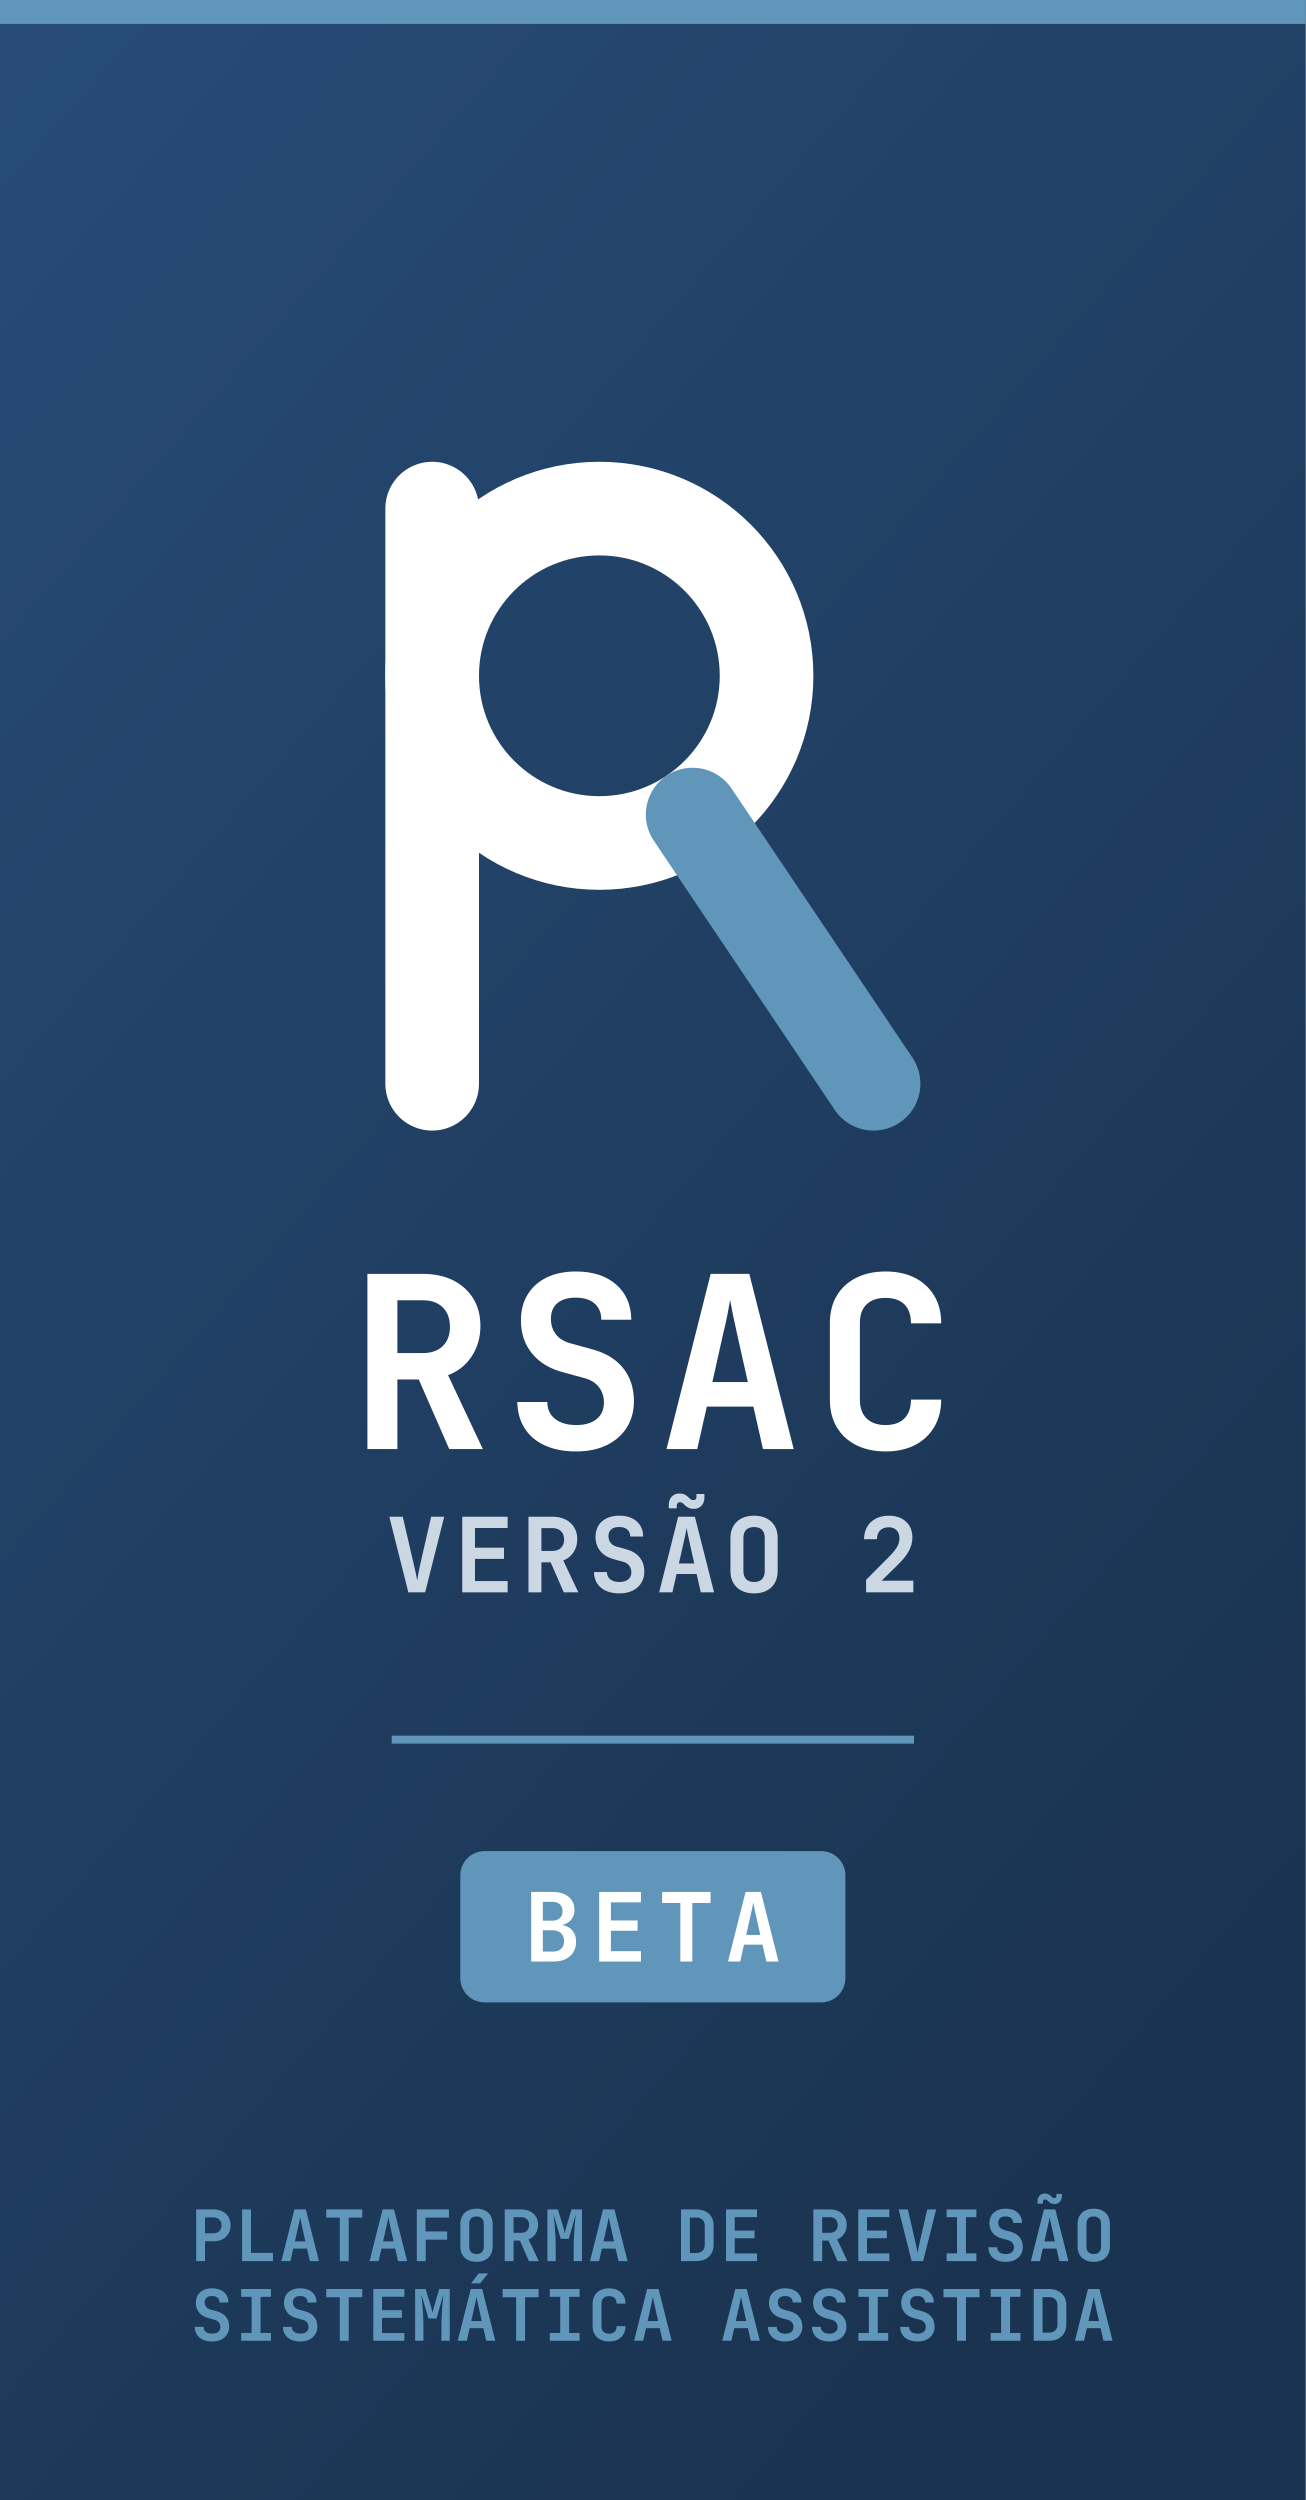
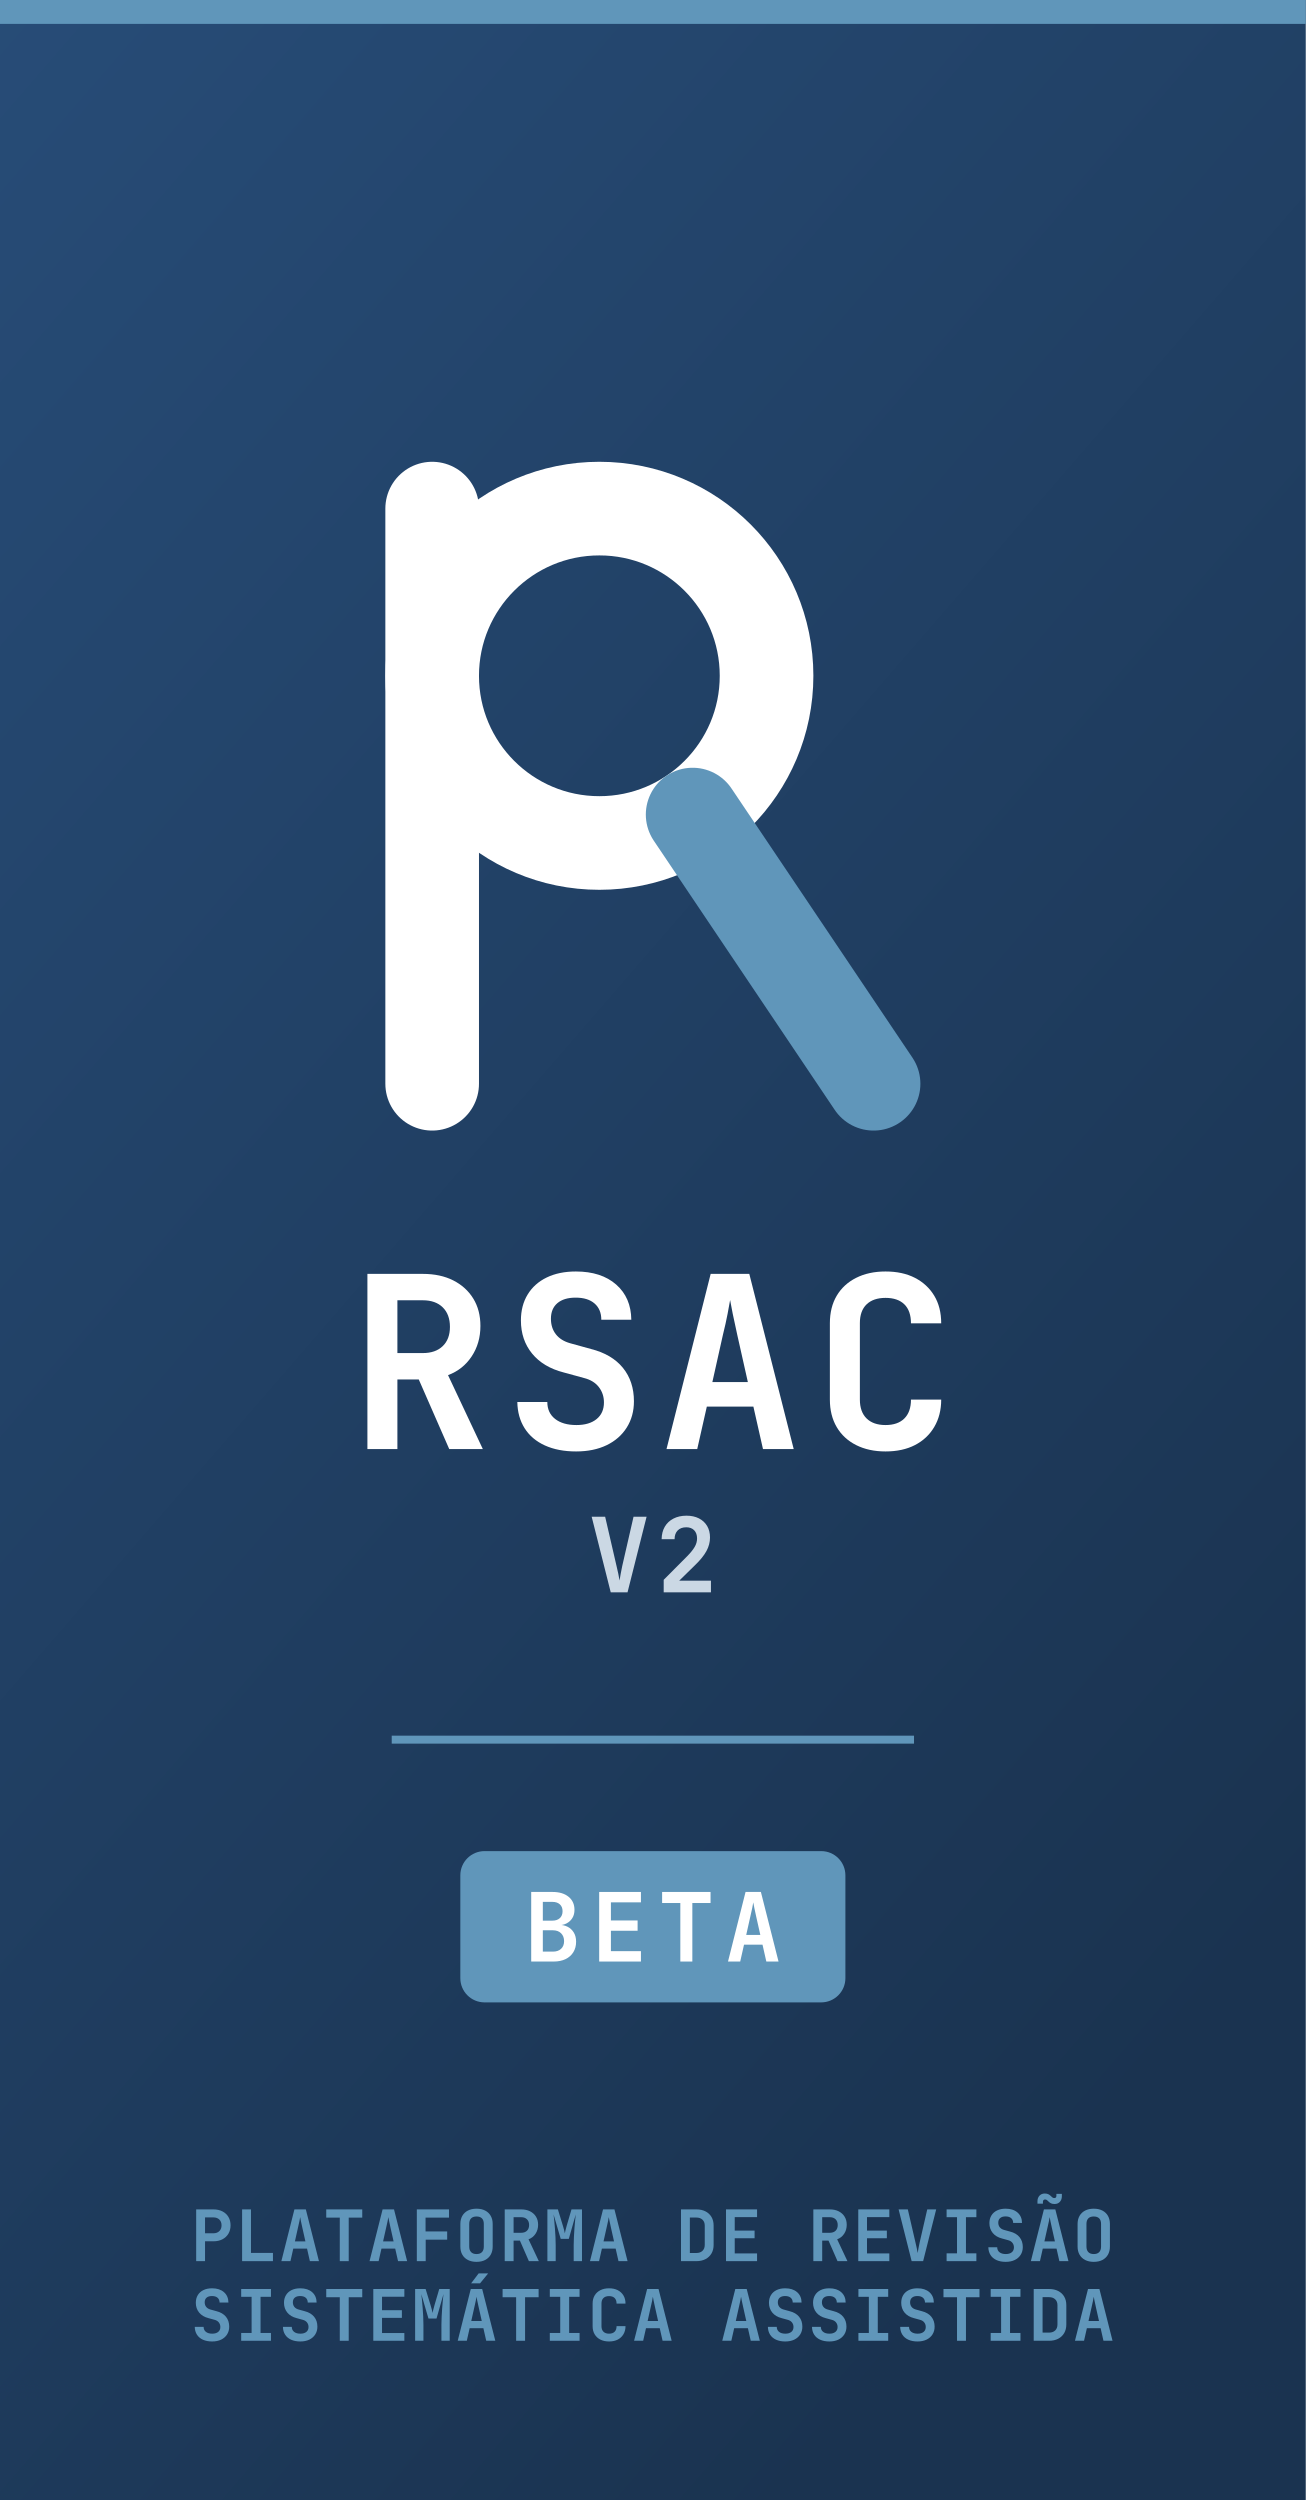
<svg xmlns="http://www.w3.org/2000/svg" viewBox="0 0 164 314" width="164" height="314">
  <defs>
    <linearGradient id="g" x1="0" y1="0" x2="0.6" y2="1">
      <stop offset="0" stop-color="#274c77" />
      <stop offset="1" stop-color="#1a3350" />
    </linearGradient>
  </defs>
  <rect width="164" height="314" fill="url(#g)" />
  <rect x="0" y="0" width="164" height="3" fill="#6096ba" />
  <g transform="translate(48.40 58.00) scale(0.84)">
    <g fill="none" stroke="#ffffff" stroke-width="14.0" stroke-linecap="round" stroke-linejoin="round">
      <path d="M 7 7 V 93" />
      <circle cx="32" cy="32" r="25" />
      <path d="M 45.946 52.749 L 73 93" stroke="#6096ba" />
    </g>
  </g>
  <g transform="translate(43.856 182.000) scale(0.22)" fill="#ffffff">
    <path transform="translate(0.000 0)" d="M10.41 0.00V-100.00H42.05Q52.05 -100.00 59.38 -96.30Q66.71 -92.60 70.82 -85.96Q74.93 -79.32 74.93 -70.27Q74.93 -60.41 69.93 -52.88Q64.93 -45.34 56.44 -42.19L76.30 0.00H57.12L39.73 -39.73H27.53V0.00ZM27.53 -54.79H42.05Q49.32 -54.79 53.42 -58.77Q57.53 -62.74 57.53 -69.73Q57.53 -76.85 53.42 -80.89Q49.32 -84.93 42.05 -84.93H27.53Z" />
    <path transform="translate(88.192 0)" d="M41.37 1.37Q31.10 1.37 23.56 -2.05Q16.03 -5.48 11.99 -11.85Q7.95 -18.22 7.81 -26.85H24.93Q24.93 -20.68 29.38 -17.19Q33.84 -13.70 41.51 -13.70Q48.90 -13.70 53.08 -17.12Q57.26 -20.55 57.26 -26.58Q57.26 -31.64 54.32 -35.41Q51.37 -39.18 45.89 -40.55L34.38 -43.70Q22.60 -46.71 16.23 -54.52Q9.86 -62.33 9.86 -73.42Q9.86 -81.92 13.70 -88.22Q17.53 -94.52 24.59 -97.95Q31.64 -101.37 41.23 -101.37Q55.75 -101.37 64.25 -93.90Q72.74 -86.44 72.88 -73.84H55.75Q55.75 -79.73 51.92 -83.08Q48.08 -86.44 41.10 -86.44Q34.38 -86.44 30.68 -83.29Q26.99 -80.14 26.99 -74.38Q26.99 -69.18 29.79 -65.55Q32.60 -61.92 37.95 -60.41L49.86 -57.12Q61.78 -54.11 68.08 -46.37Q74.38 -38.63 74.38 -27.26Q74.38 -18.77 70.27 -12.26Q66.16 -5.75 58.77 -2.19Q51.37 1.37 41.37 1.37Z" />
    <path transform="translate(176.384 0)" d="M4.79 0.00 30.00 -100.00H52.05L77.40 0.00H59.86L54.38 -24.25H27.81L22.33 0.00ZM30.96 -38.22H51.23L45.21 -65.07Q43.70 -71.78 42.60 -77.19Q41.51 -82.60 41.10 -85.07Q40.68 -82.60 39.66 -77.19Q38.63 -71.78 36.99 -65.21Z" />
    <path transform="translate(264.576 0)" d="M41.64 1.37Q32.05 1.37 24.86 -2.26Q17.67 -5.89 13.77 -12.53Q9.86 -19.18 9.86 -28.22V-71.78Q9.86 -80.96 13.77 -87.53Q17.67 -94.11 24.86 -97.74Q32.05 -101.37 41.64 -101.37Q51.37 -101.37 58.42 -97.74Q65.48 -94.11 69.45 -87.53Q73.42 -80.96 73.42 -71.78H56.16Q56.16 -78.90 52.40 -82.60Q48.63 -86.30 41.64 -86.30Q34.66 -86.30 30.82 -82.60Q26.99 -78.90 26.99 -71.92V-28.22Q26.99 -21.23 30.82 -17.47Q34.66 -13.70 41.64 -13.70Q48.63 -13.70 52.40 -17.47Q56.16 -21.23 56.16 -28.22H73.42Q73.42 -19.32 69.45 -12.60Q65.48 -5.89 58.42 -2.26Q51.37 1.37 41.64 1.37Z" />
  </g>
-   <g transform="translate(48.440 200.000) scale(0.095)" fill="#cbd8e4">
+   <g transform="translate(73.859 200.000) scale(0.095)" fill="#cbd8e4">
    <path transform="translate(0.000 0)" d="M30.00 0.00 4.79 -100.00H22.60L37.67 -34.79Q38.90 -30.00 40.00 -24.52Q41.10 -19.04 41.64 -15.62Q42.19 -19.04 43.15 -24.52Q44.11 -30.00 45.21 -34.93L60.14 -100.00H77.40L52.19 0.00Z" />
-     <path transform="translate(89.192 0)" d="M12.05 0.00V-100.00H72.05V-85.07H28.90V-59.04H67.26V-44.25H28.90V-14.93H72.05V0.00Z" />
-     <path transform="translate(178.384 0)" d="M10.41 0.00V-100.00H42.05Q52.05 -100.00 59.38 -96.30Q66.71 -92.60 70.82 -85.96Q74.93 -79.32 74.93 -70.27Q74.93 -60.41 69.93 -52.88Q64.93 -45.34 56.44 -42.19L76.30 0.00H57.12L39.73 -39.73H27.53V0.00ZM27.53 -54.79H42.05Q49.32 -54.79 53.42 -58.77Q57.53 -62.74 57.53 -69.73Q57.53 -76.85 53.42 -80.89Q49.32 -84.93 42.05 -84.93H27.53Z" />
-     <path transform="translate(267.576 0)" d="M41.37 1.37Q31.10 1.37 23.56 -2.05Q16.03 -5.48 11.99 -11.85Q7.95 -18.22 7.81 -26.85H24.93Q24.93 -20.68 29.38 -17.19Q33.84 -13.70 41.51 -13.70Q48.90 -13.70 53.08 -17.12Q57.26 -20.55 57.26 -26.58Q57.26 -31.64 54.32 -35.41Q51.37 -39.18 45.89 -40.55L34.38 -43.70Q22.60 -46.71 16.23 -54.52Q9.86 -62.33 9.86 -73.42Q9.86 -81.92 13.70 -88.22Q17.53 -94.52 24.59 -97.95Q31.64 -101.37 41.23 -101.37Q55.75 -101.37 64.25 -93.90Q72.74 -86.44 72.88 -73.84H55.75Q55.75 -79.73 51.92 -83.08Q48.08 -86.44 41.10 -86.44Q34.38 -86.44 30.68 -83.29Q26.99 -80.14 26.99 -74.38Q26.99 -69.18 29.79 -65.55Q32.60 -61.92 37.95 -60.41L49.86 -57.12Q61.78 -54.11 68.08 -46.37Q74.38 -38.63 74.38 -27.26Q74.38 -18.77 70.27 -12.26Q66.16 -5.75 58.77 -2.19Q51.37 1.37 41.37 1.37Z" />
-     <path transform="translate(356.768 0)" d="M4.79 0.00 30.00 -100.00H52.05L77.40 0.00H59.86L54.38 -24.25H27.81L22.33 0.00ZM30.96 -38.22H51.23L45.21 -65.07Q43.70 -71.78 42.60 -77.19Q41.51 -82.60 41.10 -85.07Q40.68 -82.60 39.66 -77.19Q38.63 -71.78 36.99 -65.21ZM50.68 -110.41Q46.44 -110.41 43.77 -111.71Q41.10 -113.01 39.32 -114.79Q37.53 -116.58 35.96 -117.88Q34.38 -119.18 32.19 -119.18Q30.41 -119.18 29.25 -118.01Q28.08 -116.85 28.08 -114.66V-111.10H17.53V-115.62Q17.53 -122.33 21.44 -126.51Q25.34 -130.68 31.51 -130.68Q35.75 -130.68 38.42 -129.38Q41.10 -128.08 42.88 -126.30Q44.66 -124.52 46.23 -123.22Q47.81 -121.92 50.00 -121.92Q51.92 -121.92 53.01 -122.95Q54.11 -123.97 54.11 -126.16V-130.00H64.66V-125.48Q64.66 -118.77 60.82 -114.59Q56.99 -110.41 50.68 -110.41Z" />
-     <path transform="translate(445.960 0)" d="M41.10 1.37Q31.51 1.37 24.45 -2.26Q17.40 -5.89 13.63 -12.53Q9.86 -19.18 9.86 -28.22V-71.78Q9.86 -80.82 13.63 -87.47Q17.40 -94.11 24.45 -97.74Q31.51 -101.37 41.10 -101.37Q50.82 -101.37 57.81 -97.74Q64.79 -94.11 68.56 -87.47Q72.33 -80.82 72.33 -71.92V-28.22Q72.33 -19.18 68.56 -12.53Q64.79 -5.89 57.81 -2.26Q50.82 1.37 41.10 1.37ZM41.10 -13.70Q48.08 -13.70 51.64 -17.47Q55.21 -21.23 55.21 -28.22V-71.78Q55.21 -78.90 51.64 -82.60Q48.08 -86.30 41.10 -86.30Q34.11 -86.30 30.55 -82.60Q26.99 -78.90 26.99 -71.78V-28.22Q26.99 -21.23 30.62 -17.47Q34.25 -13.70 41.10 -13.70Z" />
-     <path transform="translate(624.344 0)" d="M10.82 0.00V-16.58L42.05 -47.95Q48.63 -54.66 51.78 -60.07Q54.93 -65.48 54.93 -71.23Q54.93 -78.22 51.10 -82.12Q47.26 -86.03 40.68 -86.03Q33.42 -86.03 29.32 -81.85Q25.21 -77.67 25.21 -70.27H8.08Q8.22 -79.86 12.26 -86.78Q16.30 -93.70 23.70 -97.53Q31.10 -101.37 40.96 -101.37Q50.41 -101.37 57.40 -97.81Q64.38 -94.25 68.22 -87.81Q72.05 -81.37 72.05 -72.47Q72.05 -63.29 67.33 -54.59Q62.60 -45.89 52.19 -35.89L31.37 -15.48H73.29V0.00Z" />
+     <path transform="translate(89.192 0)" d="M10.82 0.00V-16.58L42.05 -47.95Q48.63 -54.66 51.78 -60.07Q54.93 -65.48 54.93 -71.23Q54.93 -78.22 51.10 -82.12Q47.26 -86.03 40.68 -86.03Q33.42 -86.03 29.32 -81.85Q25.21 -77.67 25.21 -70.27H8.08Q8.22 -79.86 12.26 -86.78Q16.30 -93.70 23.70 -97.53Q31.10 -101.37 40.96 -101.37Q50.41 -101.37 57.40 -97.81Q64.38 -94.25 68.22 -87.81Q72.05 -81.37 72.05 -72.47Q72.05 -63.29 67.33 -54.59Q62.60 -45.89 52.19 -35.89L31.37 -15.48H73.29V0.00Z" />
  </g>
  <rect x="49.2" y="218.0" width="65.6" height="1" fill="#6096ba" />
  <rect x="57.817" y="232.500" width="48.365" height="19.000" rx="3.040" fill="#6096ba" />
  <g transform="translate(65.797 246.370) scale(0.0874)" fill="#ffffff">
    <path transform="translate(0.000 0)" d="M10.55 0.00V-100.00H41.23Q55.75 -100.00 64.25 -93.08Q72.74 -86.16 72.74 -74.25Q72.74 -67.53 69.73 -62.60Q66.71 -57.67 61.58 -54.93Q56.44 -52.19 49.73 -52.19V-52.74Q56.99 -52.88 62.67 -50.07Q68.36 -47.26 71.71 -41.78Q75.07 -36.30 75.07 -28.49Q75.07 -19.86 71.10 -13.42Q67.12 -6.99 59.93 -3.49Q52.74 0.00 42.74 0.00ZM27.26 -14.25H41.64Q49.18 -14.25 53.49 -18.29Q57.81 -22.33 57.81 -29.32Q57.81 -36.30 53.49 -40.62Q49.18 -44.93 41.64 -44.93H27.26ZM27.26 -58.77H40.96Q47.81 -58.77 51.71 -62.40Q55.62 -66.03 55.62 -72.33Q55.62 -78.63 51.71 -82.19Q47.81 -85.75 40.96 -85.75H27.26Z" />
    <path transform="translate(96.192 0)" d="M12.05 0.00V-100.00H72.05V-85.07H28.90V-59.04H67.26V-44.25H28.90V-14.93H72.05V0.00Z" />
    <path transform="translate(192.384 0)" d="M32.47 0.00V-84.11H6.30V-100.00H75.89V-84.11H49.73V0.00Z" />
    <path transform="translate(288.576 0)" d="M4.79 0.00 30.00 -100.00H52.05L77.40 0.00H59.86L54.38 -24.25H27.81L22.33 0.00ZM30.96 -38.22H51.23L45.21 -65.07Q43.70 -71.78 42.60 -77.19Q41.51 -82.60 41.10 -85.07Q40.68 -82.60 39.66 -77.19Q38.63 -71.78 36.99 -65.21Z" />
  </g>
  <g transform="translate(23.954 284.000) scale(0.065)" fill="#6096ba">
    <path transform="translate(0.000 0)" d="M10.55 0.00V-100.00H43.84Q53.84 -100.00 61.30 -96.16Q68.77 -92.33 72.88 -85.41Q76.99 -78.49 76.99 -69.18Q76.99 -60.00 72.81 -53.01Q68.63 -46.03 61.23 -42.19Q53.84 -38.36 43.84 -38.36H27.67V0.00ZM27.67 -53.84H43.84Q50.96 -53.84 55.27 -58.01Q59.59 -62.19 59.59 -69.18Q59.59 -76.30 55.27 -80.41Q50.96 -84.52 43.84 -84.52H27.67Z" />
    <path transform="translate(85.192 0)" d="M14.11 0.00V-100.00H31.23V-15.89H73.70V0.00Z" />
    <path transform="translate(170.384 0)" d="M4.79 0.00 30.00 -100.00H52.05L77.40 0.00H59.86L54.38 -24.25H27.81L22.33 0.00ZM30.96 -38.22H51.23L45.21 -65.07Q43.70 -71.78 42.60 -77.19Q41.51 -82.60 41.10 -85.07Q40.68 -82.60 39.66 -77.19Q38.63 -71.78 36.99 -65.21Z" />
    <path transform="translate(255.576 0)" d="M32.47 0.00V-84.11H6.30V-100.00H75.89V-84.11H49.73V0.00Z" />
    <path transform="translate(340.768 0)" d="M4.79 0.00 30.00 -100.00H52.05L77.40 0.00H59.86L54.38 -24.25H27.81L22.33 0.00ZM30.96 -38.22H51.23L45.21 -65.07Q43.70 -71.78 42.60 -77.19Q41.51 -82.60 41.10 -85.07Q40.68 -82.60 39.66 -77.19Q38.63 -71.78 36.99 -65.21Z" />
    <path transform="translate(425.960 0)" d="M10.96 0.00V-100.00H73.15V-84.11H27.81V-57.40H69.59V-41.51H28.08V0.00Z" />
    <path transform="translate(511.152 0)" d="M41.10 1.37Q31.51 1.37 24.45 -2.26Q17.40 -5.89 13.63 -12.53Q9.86 -19.18 9.86 -28.22V-71.78Q9.86 -80.82 13.63 -87.47Q17.40 -94.11 24.45 -97.74Q31.51 -101.37 41.10 -101.37Q50.82 -101.37 57.81 -97.74Q64.79 -94.11 68.56 -87.47Q72.33 -80.82 72.33 -71.92V-28.22Q72.33 -19.18 68.56 -12.53Q64.79 -5.89 57.81 -2.26Q50.82 1.37 41.10 1.37ZM41.10 -13.70Q48.08 -13.70 51.64 -17.47Q55.21 -21.23 55.21 -28.22V-71.78Q55.21 -78.90 51.64 -82.60Q48.08 -86.30 41.10 -86.30Q34.11 -86.30 30.55 -82.60Q26.99 -78.90 26.99 -71.78V-28.22Q26.99 -21.23 30.62 -17.47Q34.25 -13.70 41.10 -13.70Z" />
    <path transform="translate(596.344 0)" d="M10.41 0.00V-100.00H42.05Q52.05 -100.00 59.38 -96.30Q66.71 -92.60 70.82 -85.96Q74.93 -79.32 74.93 -70.27Q74.93 -60.41 69.93 -52.88Q64.93 -45.34 56.44 -42.19L76.30 0.00H57.12L39.73 -39.73H27.53V0.00ZM27.53 -54.79H42.05Q49.32 -54.79 53.42 -58.77Q57.53 -62.74 57.53 -69.73Q57.53 -76.85 53.42 -80.89Q49.32 -84.93 42.05 -84.93H27.53Z" />
    <path transform="translate(681.536 0)" d="M7.67 0.00V-100.00H27.95L37.67 -68.22Q39.18 -63.42 40.14 -59.45Q41.10 -55.48 41.37 -53.70Q41.64 -55.48 42.60 -59.45Q43.56 -63.42 44.93 -68.22L54.25 -100.00H74.52V0.00H58.49V-31.10Q58.49 -37.95 58.90 -46.03Q59.32 -54.11 59.86 -62.19Q60.41 -70.27 61.16 -77.53Q61.92 -84.79 62.47 -90.27L49.04 -43.01H33.42L19.59 -90.27Q20.27 -85.07 20.96 -78.01Q21.64 -70.96 22.26 -62.95Q22.88 -54.93 23.29 -46.71Q23.70 -38.49 23.70 -31.10V0.00Z" />
    <path transform="translate(766.728 0)" d="M4.79 0.00 30.00 -100.00H52.05L77.40 0.00H59.86L54.38 -24.25H27.81L22.33 0.00ZM30.96 -38.22H51.23L45.21 -65.07Q43.70 -71.78 42.60 -77.19Q41.51 -82.60 41.10 -85.07Q40.68 -82.60 39.66 -77.19Q38.63 -71.78 36.99 -65.21Z" />
    <path transform="translate(937.112 0)" d="M10.27 0.00V-100.00H40.00Q50.14 -100.00 57.60 -96.16Q65.07 -92.33 69.18 -85.34Q73.29 -78.36 73.29 -68.77V-31.37Q73.29 -21.92 69.18 -14.86Q65.07 -7.81 57.60 -3.90Q50.14 0.00 40.00 0.00ZM27.40 -15.75H40.00Q47.40 -15.75 51.78 -19.93Q56.16 -24.11 56.16 -31.37V-68.77Q56.16 -75.89 51.78 -80.07Q47.40 -84.25 40.00 -84.25H27.40Z" />
    <path transform="translate(1022.304 0)" d="M12.05 0.00V-100.00H72.05V-85.07H28.90V-59.04H67.26V-44.25H28.90V-14.93H72.05V0.00Z" />
    <path transform="translate(1192.688 0)" d="M10.41 0.00V-100.00H42.05Q52.05 -100.00 59.38 -96.30Q66.71 -92.60 70.82 -85.96Q74.93 -79.32 74.93 -70.27Q74.93 -60.41 69.93 -52.88Q64.93 -45.34 56.44 -42.19L76.30 0.00H57.12L39.73 -39.73H27.53V0.00ZM27.53 -54.79H42.05Q49.32 -54.79 53.42 -58.77Q57.53 -62.74 57.53 -69.73Q57.53 -76.85 53.42 -80.89Q49.32 -84.93 42.05 -84.93H27.53Z" />
    <path transform="translate(1277.880 0)" d="M12.05 0.00V-100.00H72.05V-85.07H28.90V-59.04H67.26V-44.25H28.90V-14.93H72.05V0.00Z" />
    <path transform="translate(1363.072 0)" d="M30.00 0.00 4.79 -100.00H22.60L37.67 -34.79Q38.90 -30.00 40.00 -24.52Q41.10 -19.04 41.64 -15.62Q42.19 -19.04 43.15 -24.52Q44.11 -30.00 45.21 -34.93L60.14 -100.00H77.40L52.19 0.00Z" />
    <path transform="translate(1448.264 0)" d="M12.33 0.00V-15.07H32.47V-84.93H12.33V-100.00H69.86V-84.93H49.73V-15.07H69.86V0.00Z" />
    <path transform="translate(1533.456 0)" d="M41.37 1.37Q31.10 1.37 23.56 -2.05Q16.03 -5.48 11.99 -11.85Q7.95 -18.22 7.81 -26.85H24.93Q24.93 -20.68 29.38 -17.19Q33.84 -13.70 41.51 -13.70Q48.90 -13.70 53.08 -17.12Q57.26 -20.55 57.26 -26.58Q57.26 -31.64 54.32 -35.41Q51.37 -39.18 45.89 -40.55L34.38 -43.70Q22.60 -46.71 16.23 -54.52Q9.86 -62.33 9.86 -73.42Q9.86 -81.92 13.70 -88.22Q17.53 -94.52 24.59 -97.95Q31.64 -101.37 41.23 -101.37Q55.75 -101.37 64.25 -93.90Q72.74 -86.44 72.88 -73.84H55.75Q55.75 -79.73 51.92 -83.08Q48.08 -86.44 41.10 -86.44Q34.38 -86.44 30.68 -83.29Q26.99 -80.14 26.99 -74.38Q26.99 -69.18 29.79 -65.55Q32.60 -61.92 37.95 -60.41L49.86 -57.12Q61.78 -54.11 68.08 -46.37Q74.38 -38.63 74.38 -27.26Q74.38 -18.77 70.27 -12.26Q66.16 -5.75 58.77 -2.19Q51.37 1.37 41.37 1.37Z" />
    <path transform="translate(1618.648 0)" d="M4.79 0.00 30.00 -100.00H52.05L77.40 0.00H59.86L54.38 -24.25H27.81L22.33 0.00ZM30.96 -38.22H51.23L45.21 -65.07Q43.70 -71.78 42.60 -77.19Q41.51 -82.60 41.10 -85.07Q40.68 -82.60 39.66 -77.19Q38.63 -71.78 36.99 -65.21ZM50.68 -110.41Q46.44 -110.41 43.77 -111.71Q41.10 -113.01 39.32 -114.79Q37.53 -116.58 35.96 -117.88Q34.38 -119.18 32.19 -119.18Q30.41 -119.18 29.25 -118.01Q28.08 -116.85 28.08 -114.66V-111.10H17.53V-115.62Q17.53 -122.33 21.44 -126.51Q25.34 -130.68 31.51 -130.68Q35.75 -130.68 38.42 -129.38Q41.10 -128.08 42.88 -126.30Q44.66 -124.52 46.23 -123.22Q47.81 -121.92 50.00 -121.92Q51.92 -121.92 53.01 -122.95Q54.11 -123.97 54.11 -126.16V-130.00H64.66V-125.48Q64.66 -118.77 60.82 -114.59Q56.99 -110.41 50.68 -110.41Z" />
    <path transform="translate(1703.840 0)" d="M41.10 1.37Q31.51 1.37 24.45 -2.26Q17.40 -5.89 13.63 -12.53Q9.86 -19.18 9.86 -28.22V-71.78Q9.86 -80.82 13.63 -87.47Q17.40 -94.11 24.45 -97.74Q31.51 -101.37 41.10 -101.37Q50.82 -101.37 57.81 -97.74Q64.79 -94.11 68.56 -87.47Q72.33 -80.82 72.33 -71.92V-28.22Q72.33 -19.18 68.56 -12.53Q64.79 -5.89 57.81 -2.26Q50.82 1.37 41.10 1.37ZM41.10 -13.70Q48.08 -13.70 51.64 -17.47Q55.21 -21.23 55.21 -28.22V-71.78Q55.21 -78.90 51.64 -82.60Q48.08 -86.30 41.10 -86.30Q34.11 -86.30 30.55 -82.60Q26.99 -78.90 26.99 -71.78V-28.22Q26.99 -21.23 30.62 -17.47Q34.25 -13.70 41.10 -13.70Z" />
  </g>
  <g transform="translate(23.954 294.000) scale(0.065)" fill="#6096ba">
    <path transform="translate(0.000 0)" d="M41.37 1.37Q31.10 1.37 23.56 -2.05Q16.03 -5.48 11.99 -11.85Q7.95 -18.22 7.81 -26.85H24.93Q24.93 -20.68 29.38 -17.19Q33.84 -13.70 41.51 -13.70Q48.90 -13.70 53.08 -17.12Q57.26 -20.55 57.26 -26.58Q57.26 -31.64 54.32 -35.41Q51.37 -39.18 45.89 -40.55L34.38 -43.70Q22.60 -46.71 16.23 -54.52Q9.86 -62.33 9.86 -73.42Q9.86 -81.92 13.70 -88.22Q17.53 -94.52 24.59 -97.95Q31.64 -101.37 41.23 -101.37Q55.75 -101.37 64.25 -93.90Q72.74 -86.44 72.88 -73.84H55.75Q55.75 -79.73 51.92 -83.08Q48.08 -86.44 41.10 -86.44Q34.38 -86.44 30.68 -83.29Q26.99 -80.14 26.99 -74.38Q26.99 -69.18 29.79 -65.55Q32.60 -61.92 37.95 -60.41L49.86 -57.12Q61.78 -54.11 68.08 -46.37Q74.38 -38.63 74.38 -27.26Q74.38 -18.77 70.27 -12.26Q66.16 -5.75 58.77 -2.19Q51.37 1.37 41.37 1.37Z" />
    <path transform="translate(85.192 0)" d="M12.33 0.00V-15.07H32.47V-84.93H12.33V-100.00H69.86V-84.93H49.73V-15.07H69.86V0.00Z" />
    <path transform="translate(170.384 0)" d="M41.37 1.37Q31.10 1.37 23.56 -2.05Q16.03 -5.48 11.99 -11.85Q7.95 -18.22 7.81 -26.85H24.93Q24.93 -20.68 29.38 -17.19Q33.84 -13.70 41.51 -13.70Q48.90 -13.70 53.08 -17.12Q57.26 -20.55 57.26 -26.58Q57.26 -31.64 54.32 -35.41Q51.37 -39.18 45.89 -40.55L34.38 -43.70Q22.60 -46.71 16.23 -54.52Q9.86 -62.33 9.86 -73.42Q9.86 -81.92 13.70 -88.22Q17.53 -94.52 24.59 -97.95Q31.64 -101.37 41.23 -101.37Q55.75 -101.37 64.25 -93.90Q72.74 -86.44 72.88 -73.84H55.75Q55.75 -79.73 51.92 -83.08Q48.08 -86.44 41.10 -86.44Q34.38 -86.44 30.68 -83.29Q26.99 -80.14 26.99 -74.38Q26.99 -69.18 29.79 -65.55Q32.60 -61.92 37.95 -60.41L49.86 -57.12Q61.78 -54.11 68.08 -46.37Q74.38 -38.63 74.38 -27.26Q74.38 -18.77 70.27 -12.26Q66.16 -5.75 58.77 -2.19Q51.37 1.37 41.37 1.37Z" />
    <path transform="translate(255.576 0)" d="M32.47 0.00V-84.11H6.30V-100.00H75.89V-84.11H49.73V0.00Z" />
    <path transform="translate(340.768 0)" d="M12.05 0.00V-100.00H72.05V-85.07H28.90V-59.04H67.26V-44.25H28.90V-14.93H72.05V0.00Z" />
    <path transform="translate(425.960 0)" d="M7.67 0.00V-100.00H27.95L37.67 -68.22Q39.18 -63.42 40.14 -59.45Q41.10 -55.48 41.37 -53.70Q41.64 -55.48 42.60 -59.45Q43.56 -63.42 44.93 -68.22L54.25 -100.00H74.52V0.00H58.49V-31.10Q58.49 -37.95 58.90 -46.03Q59.32 -54.11 59.86 -62.19Q60.41 -70.27 61.16 -77.53Q61.92 -84.79 62.47 -90.27L49.04 -43.01H33.42L19.59 -90.27Q20.27 -85.07 20.96 -78.01Q21.64 -70.96 22.26 -62.95Q22.88 -54.93 23.29 -46.71Q23.70 -38.49 23.70 -31.10V0.00Z" />
    <path transform="translate(511.152 0)" d="M4.79 0.00 30.00 -100.00H52.05L77.40 0.00H59.86L54.38 -24.25H27.81L22.33 0.00ZM30.96 -38.22H51.23L45.21 -65.07Q43.70 -71.78 42.60 -77.19Q41.51 -82.60 41.10 -85.07Q40.68 -82.60 39.66 -77.19Q38.63 -71.78 36.99 -65.21ZM30.68 -110.96 45.21 -130.14H63.56L47.95 -110.96Z" />
    <path transform="translate(596.344 0)" d="M32.47 0.00V-84.11H6.30V-100.00H75.89V-84.11H49.73V0.00Z" />
    <path transform="translate(681.536 0)" d="M12.33 0.00V-15.07H32.47V-84.93H12.33V-100.00H69.86V-84.93H49.73V-15.07H69.86V0.00Z" />
    <path transform="translate(766.728 0)" d="M41.64 1.37Q32.05 1.37 24.86 -2.26Q17.67 -5.89 13.77 -12.53Q9.86 -19.18 9.86 -28.22V-71.78Q9.86 -80.96 13.77 -87.53Q17.67 -94.11 24.86 -97.74Q32.05 -101.37 41.64 -101.37Q51.37 -101.37 58.42 -97.74Q65.48 -94.11 69.45 -87.53Q73.42 -80.96 73.42 -71.78H56.16Q56.16 -78.90 52.40 -82.60Q48.63 -86.30 41.64 -86.30Q34.66 -86.30 30.82 -82.60Q26.99 -78.90 26.99 -71.92V-28.22Q26.99 -21.23 30.82 -17.47Q34.66 -13.70 41.64 -13.70Q48.63 -13.70 52.40 -17.47Q56.16 -21.23 56.16 -28.22H73.42Q73.42 -19.32 69.45 -12.60Q65.48 -5.89 58.42 -2.26Q51.37 1.37 41.64 1.37Z" />
    <path transform="translate(851.920 0)" d="M4.79 0.00 30.00 -100.00H52.05L77.40 0.00H59.86L54.38 -24.25H27.81L22.33 0.00ZM30.96 -38.22H51.23L45.21 -65.07Q43.70 -71.78 42.60 -77.19Q41.51 -82.60 41.10 -85.07Q40.68 -82.60 39.66 -77.19Q38.63 -71.78 36.99 -65.21Z" />
    <path transform="translate(1022.304 0)" d="M4.79 0.00 30.00 -100.00H52.05L77.40 0.00H59.86L54.38 -24.25H27.81L22.33 0.00ZM30.96 -38.22H51.23L45.21 -65.07Q43.70 -71.78 42.60 -77.19Q41.51 -82.60 41.10 -85.07Q40.68 -82.60 39.66 -77.19Q38.63 -71.78 36.99 -65.21Z" />
    <path transform="translate(1107.496 0)" d="M41.37 1.37Q31.10 1.37 23.56 -2.05Q16.03 -5.48 11.99 -11.85Q7.95 -18.22 7.81 -26.85H24.93Q24.93 -20.68 29.38 -17.19Q33.84 -13.70 41.51 -13.70Q48.90 -13.70 53.08 -17.12Q57.26 -20.55 57.26 -26.58Q57.26 -31.64 54.32 -35.41Q51.37 -39.18 45.89 -40.55L34.38 -43.70Q22.60 -46.71 16.23 -54.52Q9.86 -62.33 9.86 -73.42Q9.86 -81.92 13.70 -88.22Q17.53 -94.52 24.59 -97.95Q31.64 -101.37 41.23 -101.37Q55.75 -101.37 64.25 -93.90Q72.74 -86.44 72.88 -73.84H55.75Q55.75 -79.73 51.92 -83.08Q48.08 -86.44 41.10 -86.44Q34.38 -86.44 30.68 -83.29Q26.99 -80.14 26.99 -74.38Q26.99 -69.18 29.79 -65.55Q32.60 -61.92 37.95 -60.41L49.86 -57.12Q61.78 -54.11 68.08 -46.37Q74.38 -38.63 74.38 -27.26Q74.38 -18.77 70.27 -12.26Q66.16 -5.75 58.77 -2.19Q51.37 1.37 41.37 1.37Z" />
    <path transform="translate(1192.688 0)" d="M41.37 1.37Q31.10 1.37 23.56 -2.05Q16.03 -5.48 11.99 -11.85Q7.95 -18.22 7.81 -26.85H24.93Q24.93 -20.68 29.38 -17.19Q33.84 -13.70 41.51 -13.70Q48.90 -13.70 53.08 -17.12Q57.26 -20.55 57.26 -26.58Q57.26 -31.64 54.32 -35.41Q51.37 -39.18 45.89 -40.55L34.38 -43.70Q22.60 -46.71 16.23 -54.52Q9.86 -62.33 9.86 -73.42Q9.86 -81.92 13.70 -88.22Q17.53 -94.52 24.59 -97.95Q31.64 -101.37 41.23 -101.37Q55.75 -101.37 64.25 -93.90Q72.74 -86.44 72.88 -73.84H55.75Q55.75 -79.73 51.92 -83.08Q48.08 -86.44 41.10 -86.44Q34.38 -86.44 30.68 -83.29Q26.99 -80.14 26.99 -74.38Q26.99 -69.18 29.79 -65.55Q32.60 -61.92 37.95 -60.41L49.86 -57.12Q61.78 -54.11 68.08 -46.37Q74.38 -38.63 74.38 -27.26Q74.38 -18.77 70.27 -12.26Q66.16 -5.75 58.77 -2.19Q51.37 1.37 41.37 1.37Z" />
    <path transform="translate(1277.880 0)" d="M12.33 0.00V-15.07H32.47V-84.93H12.33V-100.00H69.86V-84.93H49.73V-15.07H69.86V0.00Z" />
    <path transform="translate(1363.072 0)" d="M41.37 1.37Q31.10 1.37 23.56 -2.05Q16.03 -5.48 11.99 -11.85Q7.95 -18.22 7.81 -26.85H24.93Q24.93 -20.68 29.38 -17.19Q33.84 -13.70 41.51 -13.70Q48.90 -13.70 53.08 -17.12Q57.26 -20.55 57.26 -26.58Q57.26 -31.64 54.32 -35.41Q51.37 -39.18 45.89 -40.55L34.38 -43.70Q22.60 -46.71 16.23 -54.52Q9.86 -62.33 9.86 -73.42Q9.86 -81.92 13.70 -88.22Q17.53 -94.52 24.59 -97.95Q31.64 -101.37 41.23 -101.37Q55.75 -101.37 64.25 -93.90Q72.74 -86.44 72.88 -73.84H55.75Q55.75 -79.73 51.92 -83.08Q48.08 -86.44 41.10 -86.44Q34.38 -86.44 30.68 -83.29Q26.99 -80.14 26.99 -74.38Q26.99 -69.18 29.79 -65.55Q32.60 -61.92 37.95 -60.41L49.86 -57.12Q61.78 -54.11 68.08 -46.37Q74.38 -38.63 74.38 -27.26Q74.38 -18.77 70.27 -12.26Q66.16 -5.75 58.77 -2.19Q51.37 1.37 41.37 1.37Z" />
    <path transform="translate(1448.264 0)" d="M32.47 0.00V-84.11H6.30V-100.00H75.89V-84.11H49.73V0.00Z" />
    <path transform="translate(1533.456 0)" d="M12.33 0.00V-15.07H32.47V-84.93H12.33V-100.00H69.86V-84.93H49.73V-15.07H69.86V0.00Z" />
    <path transform="translate(1618.648 0)" d="M10.27 0.00V-100.00H40.00Q50.14 -100.00 57.60 -96.16Q65.07 -92.33 69.18 -85.34Q73.29 -78.36 73.29 -68.77V-31.37Q73.29 -21.92 69.18 -14.86Q65.07 -7.81 57.60 -3.90Q50.14 0.00 40.00 0.00ZM27.40 -15.75H40.00Q47.40 -15.75 51.78 -19.93Q56.16 -24.11 56.16 -31.37V-68.77Q56.16 -75.89 51.78 -80.07Q47.40 -84.25 40.00 -84.25H27.40Z" />
    <path transform="translate(1703.840 0)" d="M4.79 0.00 30.00 -100.00H52.05L77.40 0.00H59.86L54.38 -24.25H27.81L22.33 0.00ZM30.96 -38.22H51.23L45.21 -65.07Q43.70 -71.78 42.60 -77.19Q41.51 -82.60 41.10 -85.07Q40.68 -82.60 39.66 -77.19Q38.63 -71.78 36.99 -65.21Z" />
  </g>
</svg>
